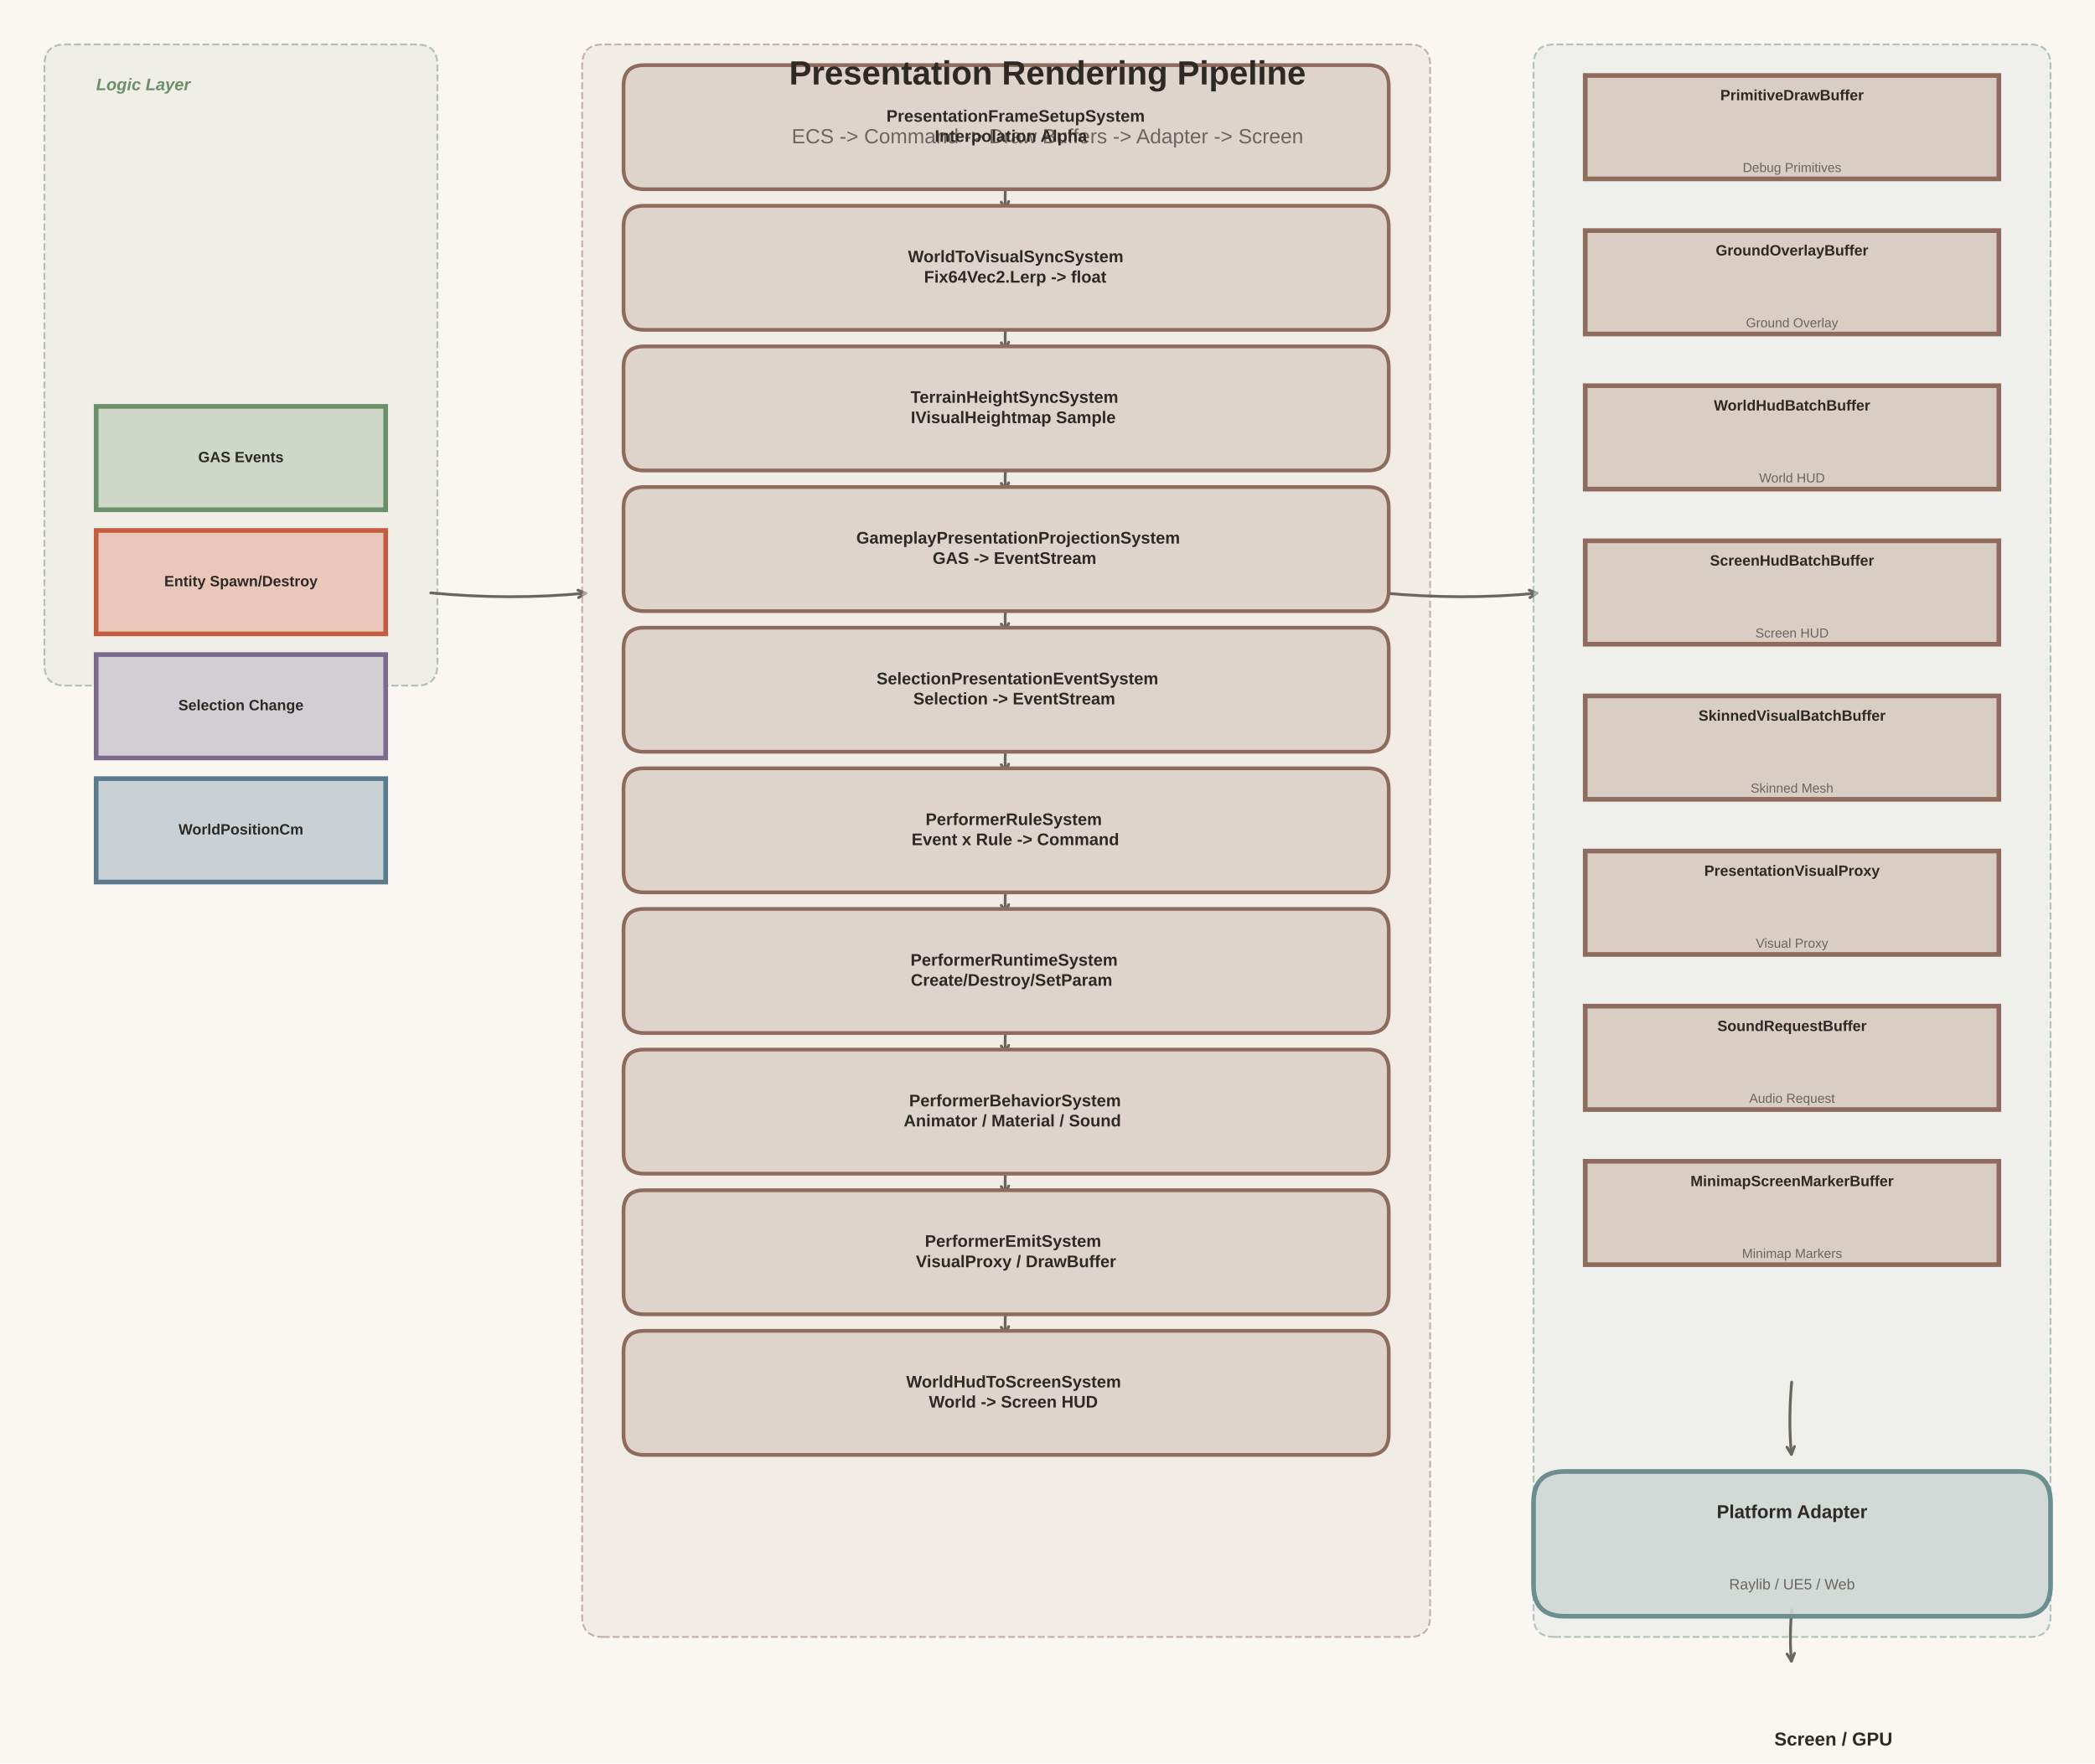
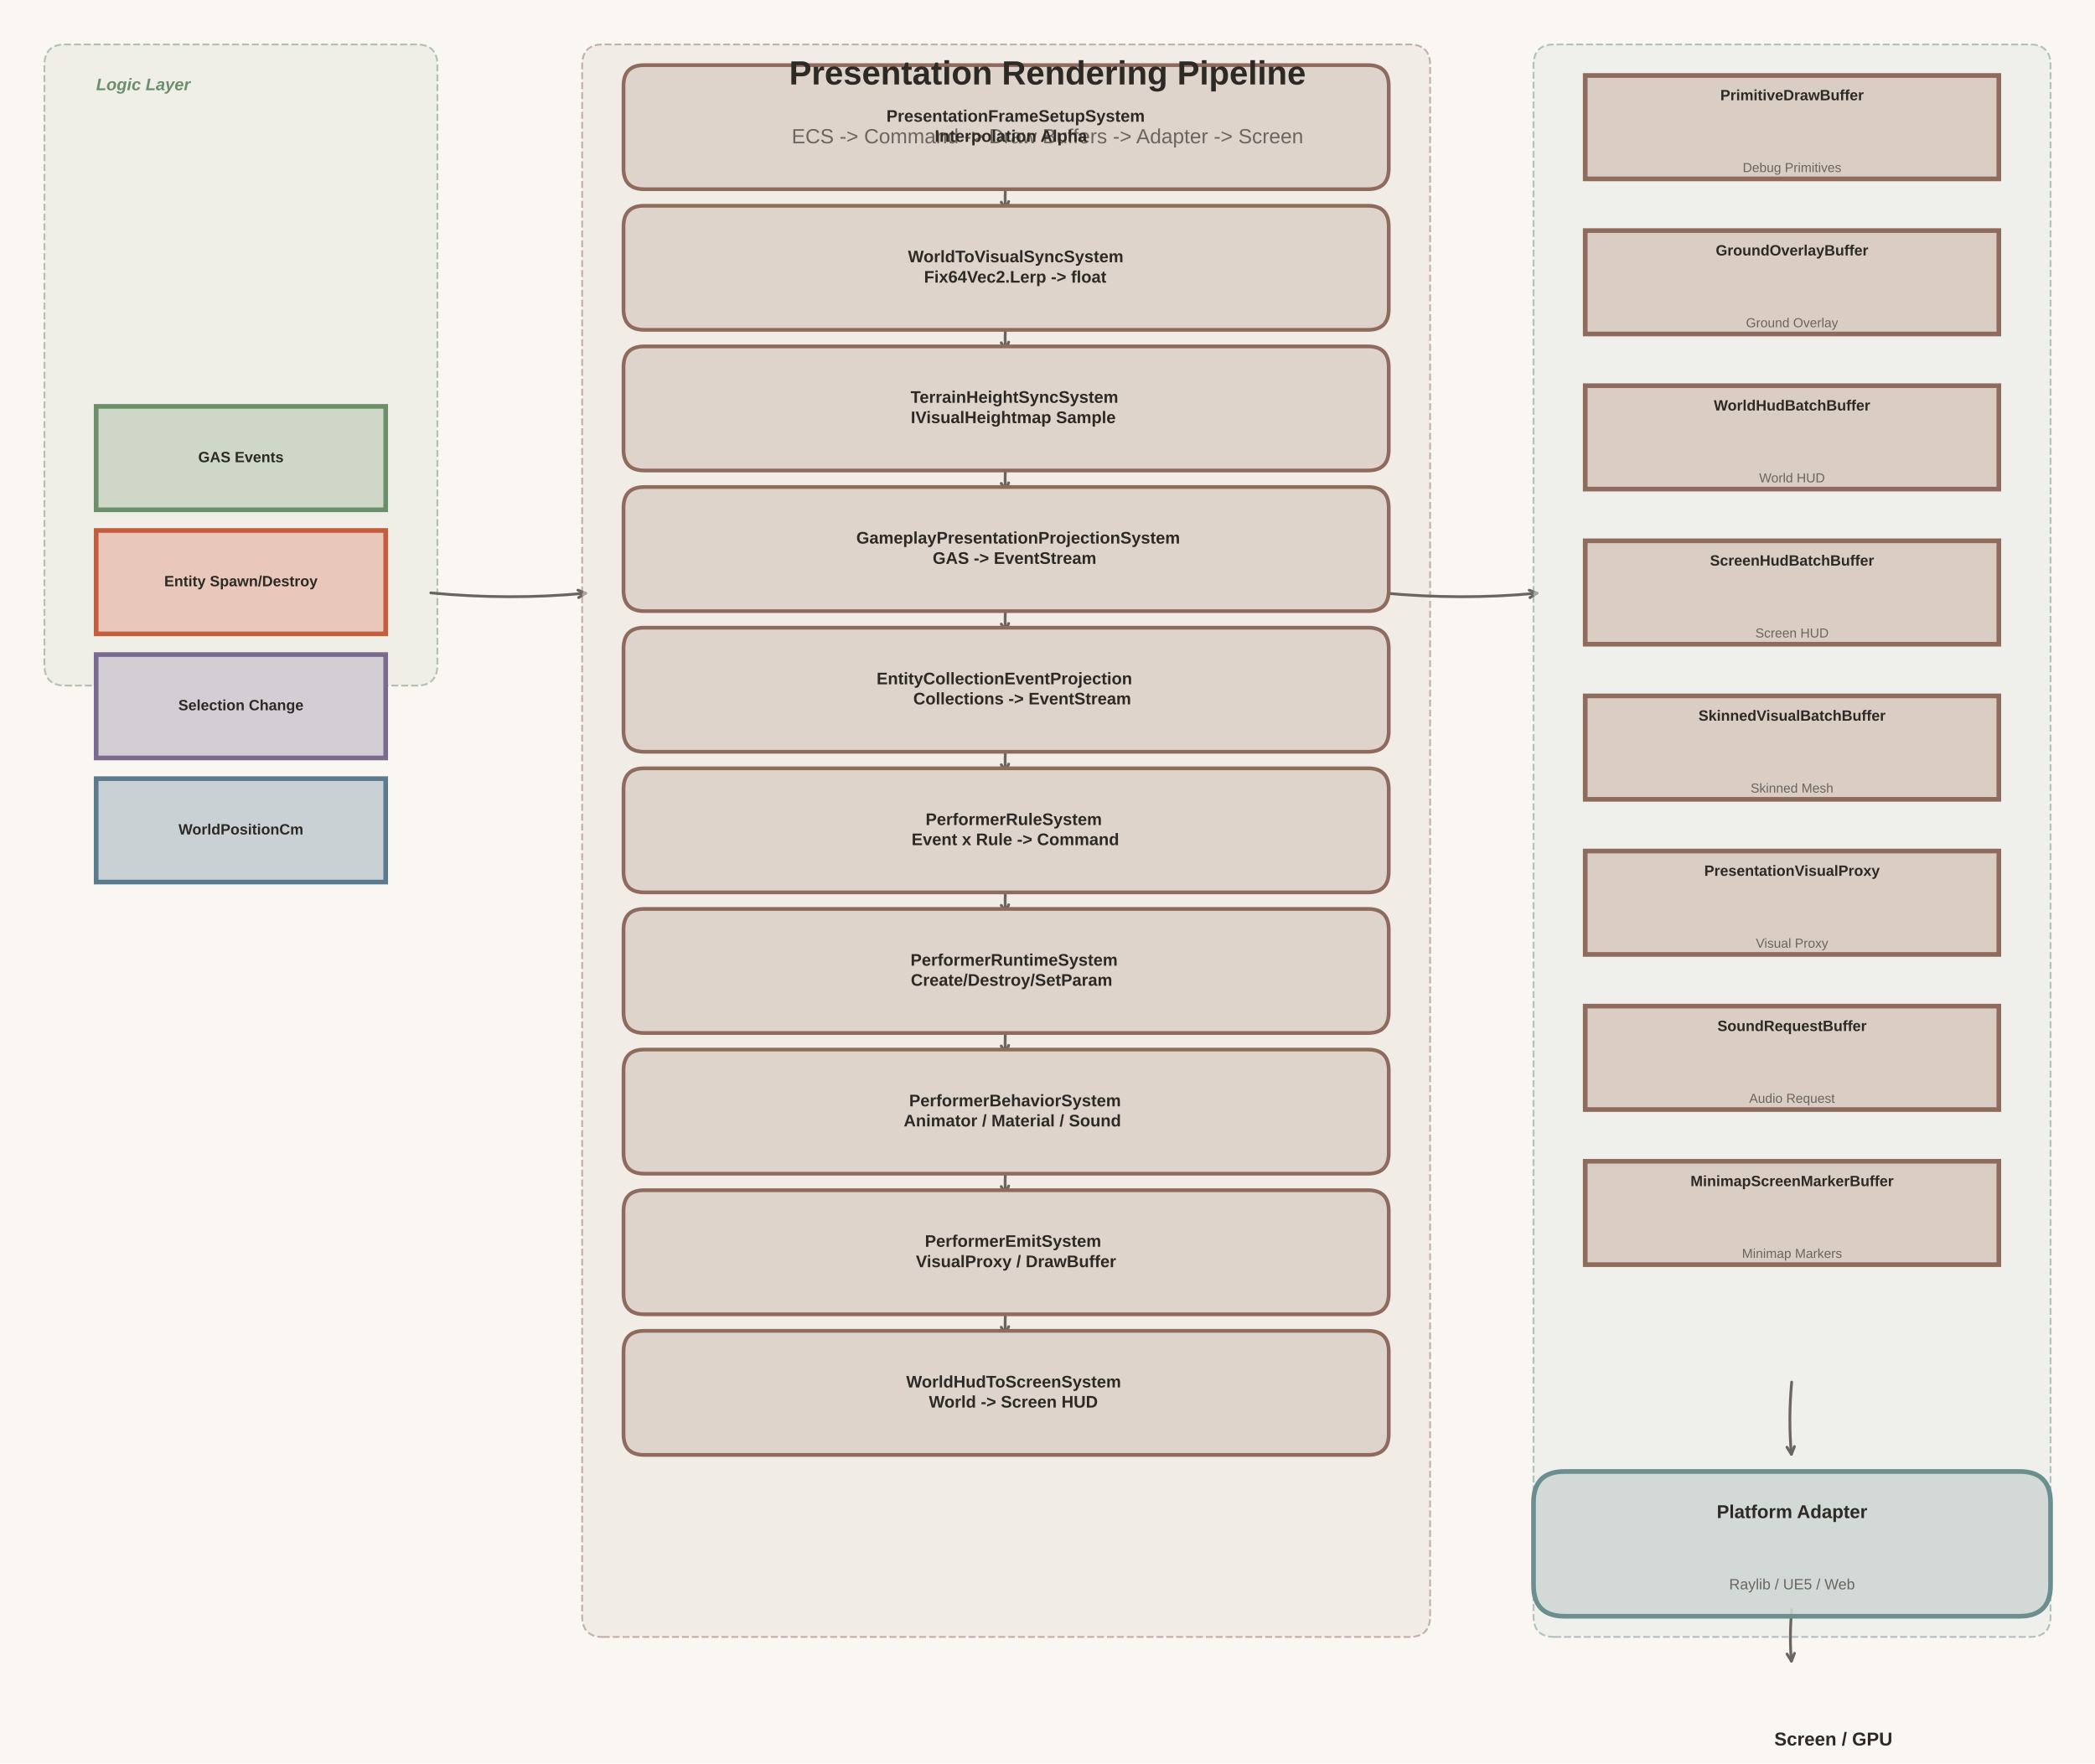
<svg xmlns="http://www.w3.org/2000/svg" width="1123.2pt" height="945.433pt" viewBox="0 0 1123.2 945.433" version="1.1">
  <defs>
    <style type="text/css">*{stroke-linejoin: round; stroke-linecap: butt}</style>
  </defs>
  <g id="figure_1">
    <g id="patch_1">
      <path d="M 0 945.433  L 1123.2 945.433  L 1123.2 0  L 0 0  z " style="fill: #faf7f2" />
    </g>
    <g id="axes_1">
      <g id="patch_2">
        <path d="M 34.92 367.56  L 223.416 367.56  Q 234.504 367.56 234.504 356.472  L 234.504 34.92  Q 234.504 23.832 223.416 23.832  L 34.92 23.832  Q 23.832 23.832 23.832 34.92  L 23.832 356.472  Q 23.832 367.56 34.92 367.56  z " clip-path="url(#p067153f631)" style="fill: #e4e7dd; opacity: 0.5; stroke-dasharray: 3.7,1.6; stroke-dashoffset: 0; stroke: #6b8e6b; stroke-linejoin: miter" />
      </g>
      <g id="patch_3">
        <path d="M 230.95 317.859  Q 273.31 321.905 314.002 318.018  " style="fill: none; stroke: #6b6560; stroke-width: 1.5; stroke-linecap: round" />
        <path d="M 309.83 316.408  L 314.002 318.018  L 310.21 320.389  " style="fill: none; stroke: #6b6560; stroke-width: 1.5; stroke-linecap: round" />
      </g>
      <g id="patch_4">
        <path d="M 323.208 877.608  L 755.64 877.608  Q 766.728 877.608 766.728 866.52  L 766.728 34.92  Q 766.728 23.832 755.64 23.832  L 323.208 23.832  Q 312.12 23.832 312.12 34.92  L 312.12 866.52  Q 312.12 877.608 323.208 877.608  z " clip-path="url(#p067153f631)" style="fill: #e9e2db; opacity: 0.5; stroke-dasharray: 3.7,1.6; stroke-dashoffset: 0; stroke: #8e6b5c; stroke-linejoin: miter" />
      </g>
      <g id="patch_5">
        <path d="M 539.245 97.897  Q 538.606 105.882 539.111 112.195  " style="fill: none; stroke: #6b6560; stroke-width: 1.5; stroke-linecap: round" />
        <path d="M 540.785 108.048  L 539.111 112.195  L 536.798 108.367  " style="fill: none; stroke: #6b6560; stroke-width: 1.5; stroke-linecap: round" />
      </g>
      <g id="patch_6">
        <path d="M 539.245 173.295  Q 538.606 181.28 539.111 187.593  " style="fill: none; stroke: #6b6560; stroke-width: 1.5; stroke-linecap: round" />
        <path d="M 540.785 183.447  L 539.111 187.593  L 536.798 183.766  " style="fill: none; stroke: #6b6560; stroke-width: 1.5; stroke-linecap: round" />
      </g>
      <g id="patch_7">
        <path d="M 539.245 248.694  Q 538.606 256.679 539.111 262.992  " style="fill: none; stroke: #6b6560; stroke-width: 1.5; stroke-linecap: round" />
        <path d="M 540.785 258.845  L 539.111 262.992  L 536.798 259.164  " style="fill: none; stroke: #6b6560; stroke-width: 1.5; stroke-linecap: round" />
      </g>
      <g id="patch_8">
        <path d="M 539.245 324.092  Q 538.606 332.077 539.111 338.39  " style="fill: none; stroke: #6b6560; stroke-width: 1.5; stroke-linecap: round" />
        <path d="M 540.785 334.243  L 539.111 338.39  L 536.798 334.562  " style="fill: none; stroke: #6b6560; stroke-width: 1.5; stroke-linecap: round" />
      </g>
      <g id="patch_9">
        <path d="M 539.245 399.491  Q 538.606 407.475 539.111 413.789  " style="fill: none; stroke: #6b6560; stroke-width: 1.5; stroke-linecap: round" />
        <path d="M 540.785 409.642  L 539.111 413.789  L 536.798 409.961  " style="fill: none; stroke: #6b6560; stroke-width: 1.5; stroke-linecap: round" />
      </g>
      <g id="patch_10">
        <path d="M 539.245 474.889  Q 538.606 482.874 539.111 489.187  " style="fill: none; stroke: #6b6560; stroke-width: 1.5; stroke-linecap: round" />
        <path d="M 540.785 485.04  L 539.111 489.187  L 536.798 485.359  " style="fill: none; stroke: #6b6560; stroke-width: 1.5; stroke-linecap: round" />
      </g>
      <g id="patch_11">
        <path d="M 539.245 550.287  Q 538.606 558.272 539.111 564.585  " style="fill: none; stroke: #6b6560; stroke-width: 1.5; stroke-linecap: round" />
        <path d="M 540.785 560.439  L 539.111 564.585  L 536.798 560.758  " style="fill: none; stroke: #6b6560; stroke-width: 1.5; stroke-linecap: round" />
      </g>
      <g id="patch_12">
        <path d="M 539.245 625.686  Q 538.606 633.671 539.111 639.984  " style="fill: none; stroke: #6b6560; stroke-width: 1.5; stroke-linecap: round" />
        <path d="M 540.785 635.837  L 539.111 639.984  L 536.798 636.156  " style="fill: none; stroke: #6b6560; stroke-width: 1.5; stroke-linecap: round" />
      </g>
      <g id="patch_13">
        <path d="M 539.245 701.084  Q 538.606 709.069 539.111 715.382  " style="fill: none; stroke: #6b6560; stroke-width: 1.5; stroke-linecap: round" />
        <path d="M 540.785 711.235  L 539.111 715.382  L 536.798 711.554  " style="fill: none; stroke: #6b6560; stroke-width: 1.5; stroke-linecap: round" />
      </g>
      <g id="patch_14">
        <path d="M 740.998 317.859  Q 783.358 321.905 824.05 318.018  " style="fill: none; stroke: #6b6560; stroke-width: 1.5; stroke-linecap: round" />
        <path d="M 819.878 316.408  L 824.05 318.018  L 820.258 320.389  " style="fill: none; stroke: #6b6560; stroke-width: 1.5; stroke-linecap: round" />
      </g>
      <g id="patch_15">
        <path d="M 833.256 877.608  L 1088.28 877.608  Q 1099.368 877.608 1099.368 866.52  L 1099.368 34.92  Q 1099.368 23.832 1088.28 23.832  L 833.256 23.832  Q 822.168 23.832 822.168 34.92  L 822.168 866.52  Q 822.168 877.608 833.256 877.608  z " clip-path="url(#p067153f631)" style="fill: #e4e7e3; opacity: 0.5; stroke-dasharray: 3.7,1.6; stroke-dashoffset: 0; stroke: #6b8e8e; stroke-linejoin: miter" />
      </g>
      <g id="patch_16">
        <path d="M 960.578 740.998  Q 958.741 761.182 960.426 779.696  " style="fill: none; stroke: #6b6560; stroke-width: 1.5; stroke-linecap: round" />
        <path d="M 962.055 775.532  L 960.426 779.696  L 958.071 775.894  " style="fill: none; stroke: #6b6560; stroke-width: 1.5; stroke-linecap: round" />
      </g>
      <g id="patch_17">
        <path d="M 960.581 862.97  Q 959.292 877.61 960.434 890.581  " style="fill: none; stroke: #6b6560; stroke-width: 1.5; stroke-linecap: round" />
        <path d="M 962.075 886.421  L 960.434 890.581  L 958.091 886.771  " style="fill: none; stroke: #6b6560; stroke-width: 1.5; stroke-linecap: round" />
      </g>
      <g id="text_1">
        <text style="font-style: italic; font-weight: 700; font-size: 9px; font-family: 'Noto Sans SC', 'Microsoft YaHei', 'SimHei', 'PingFang SC', 'SimSun', 'Arial', sans-serif; text-anchor: start; fill: #6b8e6b" x="51.552" y="48.361" transform="rotate(-0 51.552 48.36136)">Logic Layer</text>
      </g>
      <g id="patch_18">
        <path d="M 51.552 273.312  L 206.784 273.312  L 206.784 217.872  L 51.552 217.872  z " clip-path="url(#p067153f631)" style="fill: #cfd7c9; stroke: #6b8e6b; stroke-width: 2.5; stroke-linejoin: miter" />
      </g>
      <g id="patch_19">
        <path d="M 51.552 339.84  L 206.784 339.84  L 206.784 284.4  L 51.552 284.4  z " clip-path="url(#p067153f631)" style="fill: #e9c8bb; stroke: #c45c3e; stroke-width: 2.5; stroke-linejoin: miter" />
      </g>
      <g id="patch_20">
        <path d="M 51.552 406.368  L 206.784 406.368  L 206.784 350.928  L 51.552 350.928  z " clip-path="url(#p067153f631)" style="fill: #d3cdd4; stroke: #7a6b8e; stroke-width: 2.5; stroke-linejoin: miter" />
      </g>
      <g id="patch_21">
        <path d="M 51.552 472.896  L 206.784 472.896  L 206.784 417.456  L 51.552 417.456  z " clip-path="url(#p067153f631)" style="fill: #cad1d4; stroke: #5c7a8e; stroke-width: 2.5; stroke-linejoin: miter" />
      </g>
      <g id="text_2">
        <text style="font-style: italic; font-weight: 700; font-size: 9px; font-family: 'Noto Sans SC', 'Microsoft YaHei', 'SimHei', 'PingFang SC', 'SimSun', 'Arial', sans-serif; text-anchor: start; fill: #8e6b5c" x="339.84" y="48.478" transform="rotate(-0 339.84 48.47808)">Presentation Systems</text>
      </g>
      <g id="patch_22">
        <path d="M 345.384 101.448  L 733.464 101.448  Q 744.552 101.448 744.552 90.36  L 744.552 46.008  Q 744.552 34.92 733.464 34.92  L 345.384 34.92  Q 334.296 34.92 334.296 46.008  L 334.296 90.36  Q 334.296 101.448 345.384 101.448  z " clip-path="url(#p067153f631)" style="fill: #ded4cc; stroke: #8e6b5c; stroke-width: 2; stroke-linejoin: miter" />
      </g>
      <g id="patch_23">
        <path d="M 345.384 176.846  L 733.464 176.846  Q 744.552 176.846 744.552 165.758  L 744.552 121.406  Q 744.552 110.318 733.464 110.318  L 345.384 110.318  Q 334.296 110.318 334.296 121.406  L 334.296 165.758  Q 334.296 176.846 345.384 176.846  z " clip-path="url(#p067153f631)" style="fill: #ded4cc; stroke: #8e6b5c; stroke-width: 2; stroke-linejoin: miter" />
      </g>
      <g id="patch_24">
        <path d="M 345.384 252.245  L 733.464 252.245  Q 744.552 252.245 744.552 241.157  L 744.552 196.805  Q 744.552 185.717 733.464 185.717  L 345.384 185.717  Q 334.296 185.717 334.296 196.805  L 334.296 241.157  Q 334.296 252.245 345.384 252.245  z " clip-path="url(#p067153f631)" style="fill: #ded4cc; stroke: #8e6b5c; stroke-width: 2; stroke-linejoin: miter" />
      </g>
      <g id="patch_25">
        <path d="M 345.384 327.643  L 733.464 327.643  Q 744.552 327.643 744.552 316.555  L 744.552 272.203  Q 744.552 261.115 733.464 261.115  L 345.384 261.115  Q 334.296 261.115 334.296 272.203  L 334.296 316.555  Q 334.296 327.643 345.384 327.643  z " clip-path="url(#p067153f631)" style="fill: #ded4cc; stroke: #8e6b5c; stroke-width: 2; stroke-linejoin: miter" />
      </g>
      <g id="patch_26">
        <path d="M 345.384 403.042  L 733.464 403.042  Q 744.552 403.042 744.552 391.954  L 744.552 347.602  Q 744.552 336.514 733.464 336.514  L 345.384 336.514  Q 334.296 336.514 334.296 347.602  L 334.296 391.954  Q 334.296 403.042 345.384 403.042  z " clip-path="url(#p067153f631)" style="fill: #ded4cc; stroke: #8e6b5c; stroke-width: 2; stroke-linejoin: miter" />
      </g>
      <g id="patch_27">
        <path d="M 345.384 478.44  L 733.464 478.44  Q 744.552 478.44 744.552 467.352  L 744.552 423  Q 744.552 411.912 733.464 411.912  L 345.384 411.912  Q 334.296 411.912 334.296 423  L 334.296 467.352  Q 334.296 478.44 345.384 478.44  z " clip-path="url(#p067153f631)" style="fill: #ded4cc; stroke: #8e6b5c; stroke-width: 2; stroke-linejoin: miter" />
      </g>
      <g id="patch_28">
        <path d="M 345.384 553.838  L 733.464 553.838  Q 744.552 553.838 744.552 542.75  L 744.552 498.398  Q 744.552 487.31 733.464 487.31  L 345.384 487.31  Q 334.296 487.31 334.296 498.398  L 334.296 542.75  Q 334.296 553.838 345.384 553.838  z " clip-path="url(#p067153f631)" style="fill: #ded4cc; stroke: #8e6b5c; stroke-width: 2; stroke-linejoin: miter" />
      </g>
      <g id="patch_29">
        <path d="M 345.384 629.237  L 733.464 629.237  Q 744.552 629.237 744.552 618.149  L 744.552 573.797  Q 744.552 562.709 733.464 562.709  L 345.384 562.709  Q 334.296 562.709 334.296 573.797  L 334.296 618.149  Q 334.296 629.237 345.384 629.237  z " clip-path="url(#p067153f631)" style="fill: #ded4cc; stroke: #8e6b5c; stroke-width: 2; stroke-linejoin: miter" />
      </g>
      <g id="patch_30">
        <path d="M 345.384 704.635  L 733.464 704.635  Q 744.552 704.635 744.552 693.547  L 744.552 649.195  Q 744.552 638.107 733.464 638.107  L 345.384 638.107  Q 334.296 638.107 334.296 649.195  L 334.296 693.547  Q 334.296 704.635 345.384 704.635  z " clip-path="url(#p067153f631)" style="fill: #ded4cc; stroke: #8e6b5c; stroke-width: 2; stroke-linejoin: miter" />
      </g>
      <g id="patch_31">
        <path d="M 345.384 780.034  L 733.464 780.034  Q 744.552 780.034 744.552 768.946  L 744.552 724.594  Q 744.552 713.506 733.464 713.506  L 345.384 713.506  Q 334.296 713.506 334.296 724.594  L 334.296 768.946  Q 334.296 780.034 345.384 780.034  z " clip-path="url(#p067153f631)" style="fill: #ded4cc; stroke: #8e6b5c; stroke-width: 2; stroke-linejoin: miter" />
      </g>
      <g id="text_3">
        <text style="font-style: italic; font-weight: 700; font-size: 9px; font-family: 'Noto Sans SC', 'Microsoft YaHei', 'SimHei', 'PingFang SC', 'SimSun', 'Arial', sans-serif; text-anchor: start; fill: #6b8e8e" x="849.888" y="48.546" transform="rotate(-0 849.888 48.54628)">Draw Buffers &amp; Output</text>
      </g>
      <g id="patch_32">
        <path d="M 849.888 95.904  L 1071.648 95.904  L 1071.648 40.464  L 849.888 40.464  z " clip-path="url(#p067153f631)" style="fill: #d9cdc4; stroke: #8e6b5c; stroke-width: 2.5; stroke-linejoin: miter" />
      </g>
      <g id="patch_33">
        <path d="M 849.888 179.064  L 1071.648 179.064  L 1071.648 123.624  L 849.888 123.624  z " clip-path="url(#p067153f631)" style="fill: #d9cdc4; stroke: #8e6b5c; stroke-width: 2.5; stroke-linejoin: miter" />
      </g>
      <g id="patch_34">
        <path d="M 849.888 262.224  L 1071.648 262.224  L 1071.648 206.784  L 849.888 206.784  z " clip-path="url(#p067153f631)" style="fill: #d9cdc4; stroke: #8e6b5c; stroke-width: 2.5; stroke-linejoin: miter" />
      </g>
      <g id="patch_35">
        <path d="M 849.888 345.384  L 1071.648 345.384  L 1071.648 289.944  L 849.888 289.944  z " clip-path="url(#p067153f631)" style="fill: #d9cdc4; stroke: #8e6b5c; stroke-width: 2.5; stroke-linejoin: miter" />
      </g>
      <g id="patch_36">
        <path d="M 849.888 428.544  L 1071.648 428.544  L 1071.648 373.104  L 849.888 373.104  z " clip-path="url(#p067153f631)" style="fill: #d9cdc4; stroke: #8e6b5c; stroke-width: 2.5; stroke-linejoin: miter" />
      </g>
      <g id="patch_37">
        <path d="M 849.888 511.704  L 1071.648 511.704  L 1071.648 456.264  L 849.888 456.264  z " clip-path="url(#p067153f631)" style="fill: #d9cdc4; stroke: #8e6b5c; stroke-width: 2.5; stroke-linejoin: miter" />
      </g>
      <g id="patch_38">
        <path d="M 849.888 594.864  L 1071.648 594.864  L 1071.648 539.424  L 849.888 539.424  z " clip-path="url(#p067153f631)" style="fill: #d9cdc4; stroke: #8e6b5c; stroke-width: 2.5; stroke-linejoin: miter" />
      </g>
      <g id="patch_39">
        <path d="M 849.888 678.024  L 1071.648 678.024  L 1071.648 622.584  L 849.888 622.584  z " clip-path="url(#p067153f631)" style="fill: #d9cdc4; stroke: #8e6b5c; stroke-width: 2.5; stroke-linejoin: miter" />
      </g>
      <g id="patch_40">
        <path d="M 838.8 866.52  L 1082.736 866.52  Q 1099.368 866.52 1099.368 849.888  L 1099.368 805.536  Q 1099.368 788.904 1082.736 788.904  L 838.8 788.904  Q 822.168 788.904 822.168 805.536  L 822.168 849.888  Q 822.168 866.52 838.8 866.52  z " clip-path="url(#p067153f631)" style="fill: #cfd7d4; opacity: 0.9; stroke: #e0d8d0; stroke-width: 1.5; stroke-linejoin: miter" />
      </g>
      <g id="patch_41">
        <path d="M 860.976 966.312  L 1104.912 966.312  Q 1121.544 966.312 1121.544 949.68  L 1121.544 916.416  Q 1121.544 899.784 1104.912 899.784  L 860.976 899.784  Q 844.344 899.784 844.344 916.416  L 844.344 949.68  Q 844.344 966.312 860.976 966.312  z " clip-path="url(#p067153f631)" style="fill: #e9c8bb; opacity: 0.9; stroke: #e0d8d0; stroke-width: 1.5; stroke-linejoin: miter" />
      </g>
      <g id="text_4">
        <text style="font-weight: 700; font-size: 18px; font-family: 'Noto Sans SC', 'Microsoft YaHei', 'SimHei', 'PingFang SC', 'SimSun', 'Arial', sans-serif; text-anchor: middle; fill: #2d2a26" x="561.6" y="45.297" transform="rotate(-0 561.6 45.29728)">Presentation Rendering Pipeline</text>
      </g>
      <g id="text_5">
        <text style="font-size: 11px; font-family: 'Noto Sans SC', 'Microsoft YaHei', 'SimHei', 'PingFang SC', 'SimSun', 'Arial', sans-serif; text-anchor: middle; fill: #6b6560" x="561.6" y="76.83" transform="rotate(-0 561.6 76.83034)">ECS -&gt; Command -&gt; Draw Buffers -&gt; Adapter -&gt; Screen</text>
      </g>
      <g id="text_6">
        <text style="font-weight: 700; font-size: 9px; font-family: 'Noto Sans SC', 'Microsoft YaHei', 'SimHei', 'PingFang SC', 'SimSun', 'Arial', sans-serif; fill: #2d2a26" transform="translate(475.2252 65.27278)">PresentationFrameSetupSystem</text>
        <text style="font-weight: 700; font-size: 9px; font-family: 'Noto Sans SC', 'Microsoft YaHei', 'SimHei', 'PingFang SC', 'SimSun', 'Arial', sans-serif; fill: #2d2a26" transform="translate(501.1417 76.04522)">Interpolation Alpha</text>
      </g>
      <g id="text_7">
        <text style="font-weight: 700; font-size: 9px; font-family: 'Noto Sans SC', 'Microsoft YaHei', 'SimHei', 'PingFang SC', 'SimSun', 'Arial', sans-serif; fill: #2d2a26" transform="translate(486.7867 140.6061)">WorldToVisualSyncSystem</text>
        <text style="font-weight: 700; font-size: 9px; font-family: 'Noto Sans SC', 'Microsoft YaHei', 'SimHei', 'PingFang SC', 'SimSun', 'Arial', sans-serif; fill: #2d2a26" transform="translate(495.3915 151.5186)">Fix64Vec2.Lerp -&gt; float</text>
      </g>
      <g id="text_8">
        <text style="font-weight: 700; font-size: 9px; font-family: 'Noto Sans SC', 'Microsoft YaHei', 'SimHei', 'PingFang SC', 'SimSun', 'Arial', sans-serif; fill: #2d2a26" transform="translate(488.1901 215.9529)">TerrainHeightSyncSystem</text>
        <text style="font-weight: 700; font-size: 9px; font-family: 'Noto Sans SC', 'Microsoft YaHei', 'SimHei', 'PingFang SC', 'SimSun', 'Arial', sans-serif; fill: #2d2a26" transform="translate(488.2984 226.842)">IVisualHeightmap Sample</text>
      </g>
      <g id="text_9">
        <text style="font-weight: 700; font-size: 9px; font-family: 'Noto Sans SC', 'Microsoft YaHei', 'SimHei', 'PingFang SC', 'SimSun', 'Arial', sans-serif; fill: #2d2a26" transform="translate(459.0849 291.4195)">GameplayPresentationProjectionSystem</text>
        <text style="font-weight: 700; font-size: 9px; font-family: 'Noto Sans SC', 'Microsoft YaHei', 'SimHei', 'PingFang SC', 'SimSun', 'Arial', sans-serif; fill: #2d2a26" transform="translate(500.0385 302.2988)">GAS -&gt; EventStream</text>
      </g>
      <g id="text_10">
-         <text style="font-weight: 700; font-size: 9px; font-family: 'Noto Sans SC', 'Microsoft YaHei', 'SimHei', 'PingFang SC', 'SimSun', 'Arial', sans-serif; fill: #2d2a26" transform="translate(469.951 366.8713)">SelectionPresentationEventSystem</text>
-         <text style="font-weight: 700; font-size: 9px; font-family: 'Noto Sans SC', 'Microsoft YaHei', 'SimHei', 'PingFang SC', 'SimSun', 'Arial', sans-serif; fill: #2d2a26" transform="translate(489.6427 377.6437)">Selection -&gt; EventStream</text>
+         <text style="font-weight: 700; font-size: 9px; font-family: 'Noto Sans SC', 'Microsoft YaHei', 'SimHei', 'PingFang SC', 'SimSun', 'Arial', sans-serif; fill: #2d2a26" transform="translate(469.951 366.8713)">EntityCollectionEventProjection</text>
+         <text style="font-weight: 700; font-size: 9px; font-family: 'Noto Sans SC', 'Microsoft YaHei', 'SimHei', 'PingFang SC', 'SimSun', 'Arial', sans-serif; fill: #2d2a26" transform="translate(489.6427 377.6437)">Collections -&gt; EventStream</text>
      </g>
      <g id="text_11">
        <text style="font-weight: 700; font-size: 9px; font-family: 'Noto Sans SC', 'Microsoft YaHei', 'SimHei', 'PingFang SC', 'SimSun', 'Arial', sans-serif; fill: #2d2a26" transform="translate(496.2303 442.3281)">PerformerRuleSystem</text>
        <text style="font-weight: 700; font-size: 9px; font-family: 'Noto Sans SC', 'Microsoft YaHei', 'SimHei', 'PingFang SC', 'SimSun', 'Arial', sans-serif; fill: #2d2a26" transform="translate(488.7118 453.1005)">Event x Rule -&gt; Command</text>
      </g>
      <g id="text_12">
        <text style="font-weight: 700; font-size: 9px; font-family: 'Noto Sans SC', 'Microsoft YaHei', 'SimHei', 'PingFang SC', 'SimSun', 'Arial', sans-serif; fill: #2d2a26" transform="translate(488.157 517.7215)">PerformerRuntimeSystem</text>
        <text style="font-weight: 700; font-size: 9px; font-family: 'Noto Sans SC', 'Microsoft YaHei', 'SimHei', 'PingFang SC', 'SimSun', 'Arial', sans-serif; fill: #2d2a26" transform="translate(488.3124 528.494)">Create/Destroy/SetParam</text>
      </g>
      <g id="text_13">
        <text style="font-weight: 700; font-size: 9px; font-family: 'Noto Sans SC', 'Microsoft YaHei', 'SimHei', 'PingFang SC', 'SimSun', 'Arial', sans-serif; fill: #2d2a26" transform="translate(487.416 593.1249)">PerformerBehaviorSystem</text>
        <text style="font-weight: 700; font-size: 9px; font-family: 'Noto Sans SC', 'Microsoft YaHei', 'SimHei', 'PingFang SC', 'SimSun', 'Arial', sans-serif; fill: #2d2a26" transform="translate(484.5099 603.8973)">Animator / Material / Sound</text>
      </g>
      <g id="text_14">
        <text style="font-weight: 700; font-size: 9px; font-family: 'Noto Sans SC', 'Microsoft YaHei', 'SimHei', 'PingFang SC', 'SimSun', 'Arial', sans-serif; fill: #2d2a26" transform="translate(495.857 668.4483)">PerformerEmitSystem</text>
        <text style="font-weight: 700; font-size: 9px; font-family: 'Noto Sans SC', 'Microsoft YaHei', 'SimHei', 'PingFang SC', 'SimSun', 'Arial', sans-serif; fill: #2d2a26" transform="translate(491.0167 679.3608)">VisualProxy / DrawBuffer</text>
      </g>
      <g id="text_15">
        <text style="font-weight: 700; font-size: 9px; font-family: 'Noto Sans SC', 'Microsoft YaHei', 'SimHei', 'PingFang SC', 'SimSun', 'Arial', sans-serif; fill: #2d2a26" transform="translate(485.841 743.8633)">WorldHudToScreenSystem</text>
        <text style="font-weight: 700; font-size: 9px; font-family: 'Noto Sans SC', 'Microsoft YaHei', 'SimHei', 'PingFang SC', 'SimSun', 'Arial', sans-serif; fill: #2d2a26" transform="translate(497.9867 754.6357)">World -&gt; Screen HUD</text>
      </g>
      <g id="patch_42">
        <path d="M 838.8 866.52  L 1082.736 866.52  Q 1099.368 866.52 1099.368 849.888  L 1099.368 805.536  Q 1099.368 788.904 1082.736 788.904  L 838.8 788.904  Q 822.168 788.904 822.168 805.536  L 822.168 849.888  Q 822.168 866.52 838.8 866.52  L 838.8 866.52  z " clip-path="url(#p067153f631)" style="fill: none; stroke: #6b8e8e; stroke-width: 2.5; stroke-linejoin: miter" />
      </g>
      <g id="patch_43">
        <path d="M 1104.912 966.312  Q 1121.544 966.312 1121.544 949.68  M 1121.544 946.433  L 1121.544 916.416  Q 1121.544 899.784 1104.912 899.784  L 860.976 899.784  Q 844.344 899.784 844.344 916.416  L 844.344 946.433  Q 844.344 966.312 860.976 966.312  " clip-path="url(#p067153f631)" style="fill: none; stroke: #c45c3e; stroke-width: 2.5; stroke-linejoin: miter" />
      </g>
      <g id="text_16">
        <text style="font-weight: 700; font-size: 8px; font-family: 'Noto Sans SC', 'Microsoft YaHei', 'SimHei', 'PingFang SC', 'SimSun', 'Arial', sans-serif; text-anchor: middle; fill: #2d2a26" x="129.168" y="247.796" transform="rotate(-0 129.168 247.7964)">GAS Events</text>
      </g>
      <g id="text_17">
        <text style="font-weight: 700; font-size: 8px; font-family: 'Noto Sans SC', 'Microsoft YaHei', 'SimHei', 'PingFang SC', 'SimSun', 'Arial', sans-serif; text-anchor: middle; fill: #2d2a26" x="129.168" y="314.316" transform="rotate(-0 129.168 314.3156)">Entity Spawn/Destroy</text>
      </g>
      <g id="text_18">
        <text style="font-weight: 700; font-size: 8px; font-family: 'Noto Sans SC', 'Microsoft YaHei', 'SimHei', 'PingFang SC', 'SimSun', 'Arial', sans-serif; text-anchor: middle; fill: #2d2a26" x="129.168" y="380.796" transform="rotate(-0 129.168 380.7961)">Selection Change</text>
      </g>
      <g id="text_19">
        <text style="font-weight: 700; font-size: 8px; font-family: 'Noto Sans SC', 'Microsoft YaHei', 'SimHei', 'PingFang SC', 'SimSun', 'Arial', sans-serif; text-anchor: middle; fill: #2d2a26" x="129.168" y="447.38" transform="rotate(-0 129.168 447.3804)">WorldPositionCm</text>
      </g>
      <g id="text_20">
        <text style="font-weight: 700; font-size: 8px; font-family: 'Noto Sans SC', 'Microsoft YaHei', 'SimHei', 'PingFang SC', 'SimSun', 'Arial', sans-serif; text-anchor: middle; fill: #2d2a26" x="960.768" y="53.756" transform="rotate(-0 960.768 53.75637)">PrimitiveDrawBuffer</text>
      </g>
      <g id="text_21">
        <text style="font-size: 7px; font-family: 'Noto Sans SC', 'Microsoft YaHei', 'SimHei', 'PingFang SC', 'SimSun', 'Arial', sans-serif; text-anchor: middle; fill: #6b6560" x="960.768" y="92.24" transform="rotate(-0 960.768 92.23961)">Debug Primitives</text>
      </g>
      <g id="text_22">
        <text style="font-weight: 700; font-size: 8px; font-family: 'Noto Sans SC', 'Microsoft YaHei', 'SimHei', 'PingFang SC', 'SimSun', 'Arial', sans-serif; text-anchor: middle; fill: #2d2a26" x="960.768" y="136.964" transform="rotate(-0 960.768 136.9639)">GroundOverlayBuffer</text>
      </g>
      <g id="text_23">
        <text style="font-size: 7px; font-family: 'Noto Sans SC', 'Microsoft YaHei', 'SimHei', 'PingFang SC', 'SimSun', 'Arial', sans-serif; text-anchor: middle; fill: #6b6560" x="960.768" y="175.445" transform="rotate(-0 960.768 175.445)">Ground Overlay</text>
      </g>
      <g id="text_24">
        <text style="font-weight: 700; font-size: 8px; font-family: 'Noto Sans SC', 'Microsoft YaHei', 'SimHei', 'PingFang SC', 'SimSun', 'Arial', sans-serif; text-anchor: middle; fill: #2d2a26" x="960.768" y="220.076" transform="rotate(-0 960.768 220.0764)">WorldHudBatchBuffer</text>
      </g>
      <g id="text_25">
        <text style="font-size: 7px; font-family: 'Noto Sans SC', 'Microsoft YaHei', 'SimHei', 'PingFang SC', 'SimSun', 'Arial', sans-serif; text-anchor: middle; fill: #6b6560" x="960.768" y="258.609" transform="rotate(-0 960.768 258.6088)">World HUD</text>
      </g>
      <g id="text_26">
        <text style="font-weight: 700; font-size: 8px; font-family: 'Noto Sans SC', 'Microsoft YaHei', 'SimHei', 'PingFang SC', 'SimSun', 'Arial', sans-serif; text-anchor: middle; fill: #2d2a26" x="960.768" y="303.236" transform="rotate(-0 960.768 303.2364)">ScreenHudBatchBuffer</text>
      </g>
      <g id="text_27">
        <text style="font-size: 7px; font-family: 'Noto Sans SC', 'Microsoft YaHei', 'SimHei', 'PingFang SC', 'SimSun', 'Arial', sans-serif; text-anchor: middle; fill: #6b6560" x="960.768" y="341.769" transform="rotate(-0 960.768 341.7688)">Screen HUD</text>
      </g>
      <g id="text_28">
        <text style="font-weight: 700; font-size: 8px; font-family: 'Noto Sans SC', 'Microsoft YaHei', 'SimHei', 'PingFang SC', 'SimSun', 'Arial', sans-serif; text-anchor: middle; fill: #2d2a26" x="960.768" y="386.396" transform="rotate(-0 960.768 386.3964)">SkinnedVisualBatchBuffer</text>
      </g>
      <g id="text_29">
        <text style="font-size: 7px; font-family: 'Noto Sans SC', 'Microsoft YaHei', 'SimHei', 'PingFang SC', 'SimSun', 'Arial', sans-serif; text-anchor: middle; fill: #6b6560" x="960.768" y="424.929" transform="rotate(-0 960.768 424.9288)">Skinned Mesh</text>
      </g>
      <g id="text_30">
        <text style="font-weight: 700; font-size: 8px; font-family: 'Noto Sans SC', 'Microsoft YaHei', 'SimHei', 'PingFang SC', 'SimSun', 'Arial', sans-serif; text-anchor: middle; fill: #2d2a26" x="960.768" y="469.552" transform="rotate(-0 960.768 469.552)">PresentationVisualProxy</text>
      </g>
      <g id="text_31">
        <text style="font-size: 7px; font-family: 'Noto Sans SC', 'Microsoft YaHei', 'SimHei', 'PingFang SC', 'SimSun', 'Arial', sans-serif; text-anchor: middle; fill: #6b6560" x="960.768" y="508.085" transform="rotate(-0 960.768 508.085)">Visual Proxy</text>
      </g>
      <g id="text_32">
        <text style="font-weight: 700; font-size: 8px; font-family: 'Noto Sans SC', 'Microsoft YaHei', 'SimHei', 'PingFang SC', 'SimSun', 'Arial', sans-serif; text-anchor: middle; fill: #2d2a26" x="960.768" y="552.768" transform="rotate(-0 960.768 552.7682)">SoundRequestBuffer</text>
      </g>
      <g id="text_33">
        <text style="font-size: 7px; font-family: 'Noto Sans SC', 'Microsoft YaHei', 'SimHei', 'PingFang SC', 'SimSun', 'Arial', sans-serif; text-anchor: middle; fill: #6b6560" x="960.768" y="591.249" transform="rotate(-0 960.768 591.2488)">Audio Request</text>
      </g>
      <g id="text_34">
        <text style="font-weight: 700; font-size: 8px; font-family: 'Noto Sans SC', 'Microsoft YaHei', 'SimHei', 'PingFang SC', 'SimSun', 'Arial', sans-serif; text-anchor: middle; fill: #2d2a26" x="960.768" y="635.928" transform="rotate(-0 960.768 635.9283)">MinimapScreenMarkerBuffer</text>
      </g>
      <g id="text_35">
        <text style="font-size: 7px; font-family: 'Noto Sans SC', 'Microsoft YaHei', 'SimHei', 'PingFang SC', 'SimSun', 'Arial', sans-serif; text-anchor: middle; fill: #6b6560" x="960.768" y="674.409" transform="rotate(-0 960.768 674.4088)">Minimap Markers</text>
      </g>
      <g id="text_36">
        <text style="font-weight: 700; font-size: 10px; font-family: 'Noto Sans SC', 'Microsoft YaHei', 'SimHei', 'PingFang SC', 'SimSun', 'Arial', sans-serif; text-anchor: middle; fill: #2d2a26" x="960.768" y="813.9" transform="rotate(-0 960.768 813.9003)">Platform Adapter</text>
      </g>
      <g id="text_37">
        <text style="font-size: 8px; font-family: 'Noto Sans SC', 'Microsoft YaHei', 'SimHei', 'PingFang SC', 'SimSun', 'Arial', sans-serif; text-anchor: middle; fill: #6b6560" x="960.768" y="852.088" transform="rotate(-0 960.768 852.088)">Raylib / UE5 / Web</text>
      </g>
      <g id="text_38">
        <text style="font-weight: 700; font-size: 10px; font-family: 'Noto Sans SC', 'Microsoft YaHei', 'SimHei', 'PingFang SC', 'SimSun', 'Arial', sans-serif; text-anchor: middle; fill: #2d2a26" x="982.944" y="935.803" transform="rotate(-0 982.944 935.8035)">Screen / GPU</text>
      </g>
    </g>
  </g>
  <defs>
    <clipPath id="p067153f631">
      <rect x="7.2" y="7.2" width="1108.8" height="887.04" />
    </clipPath>
  </defs>
</svg>
